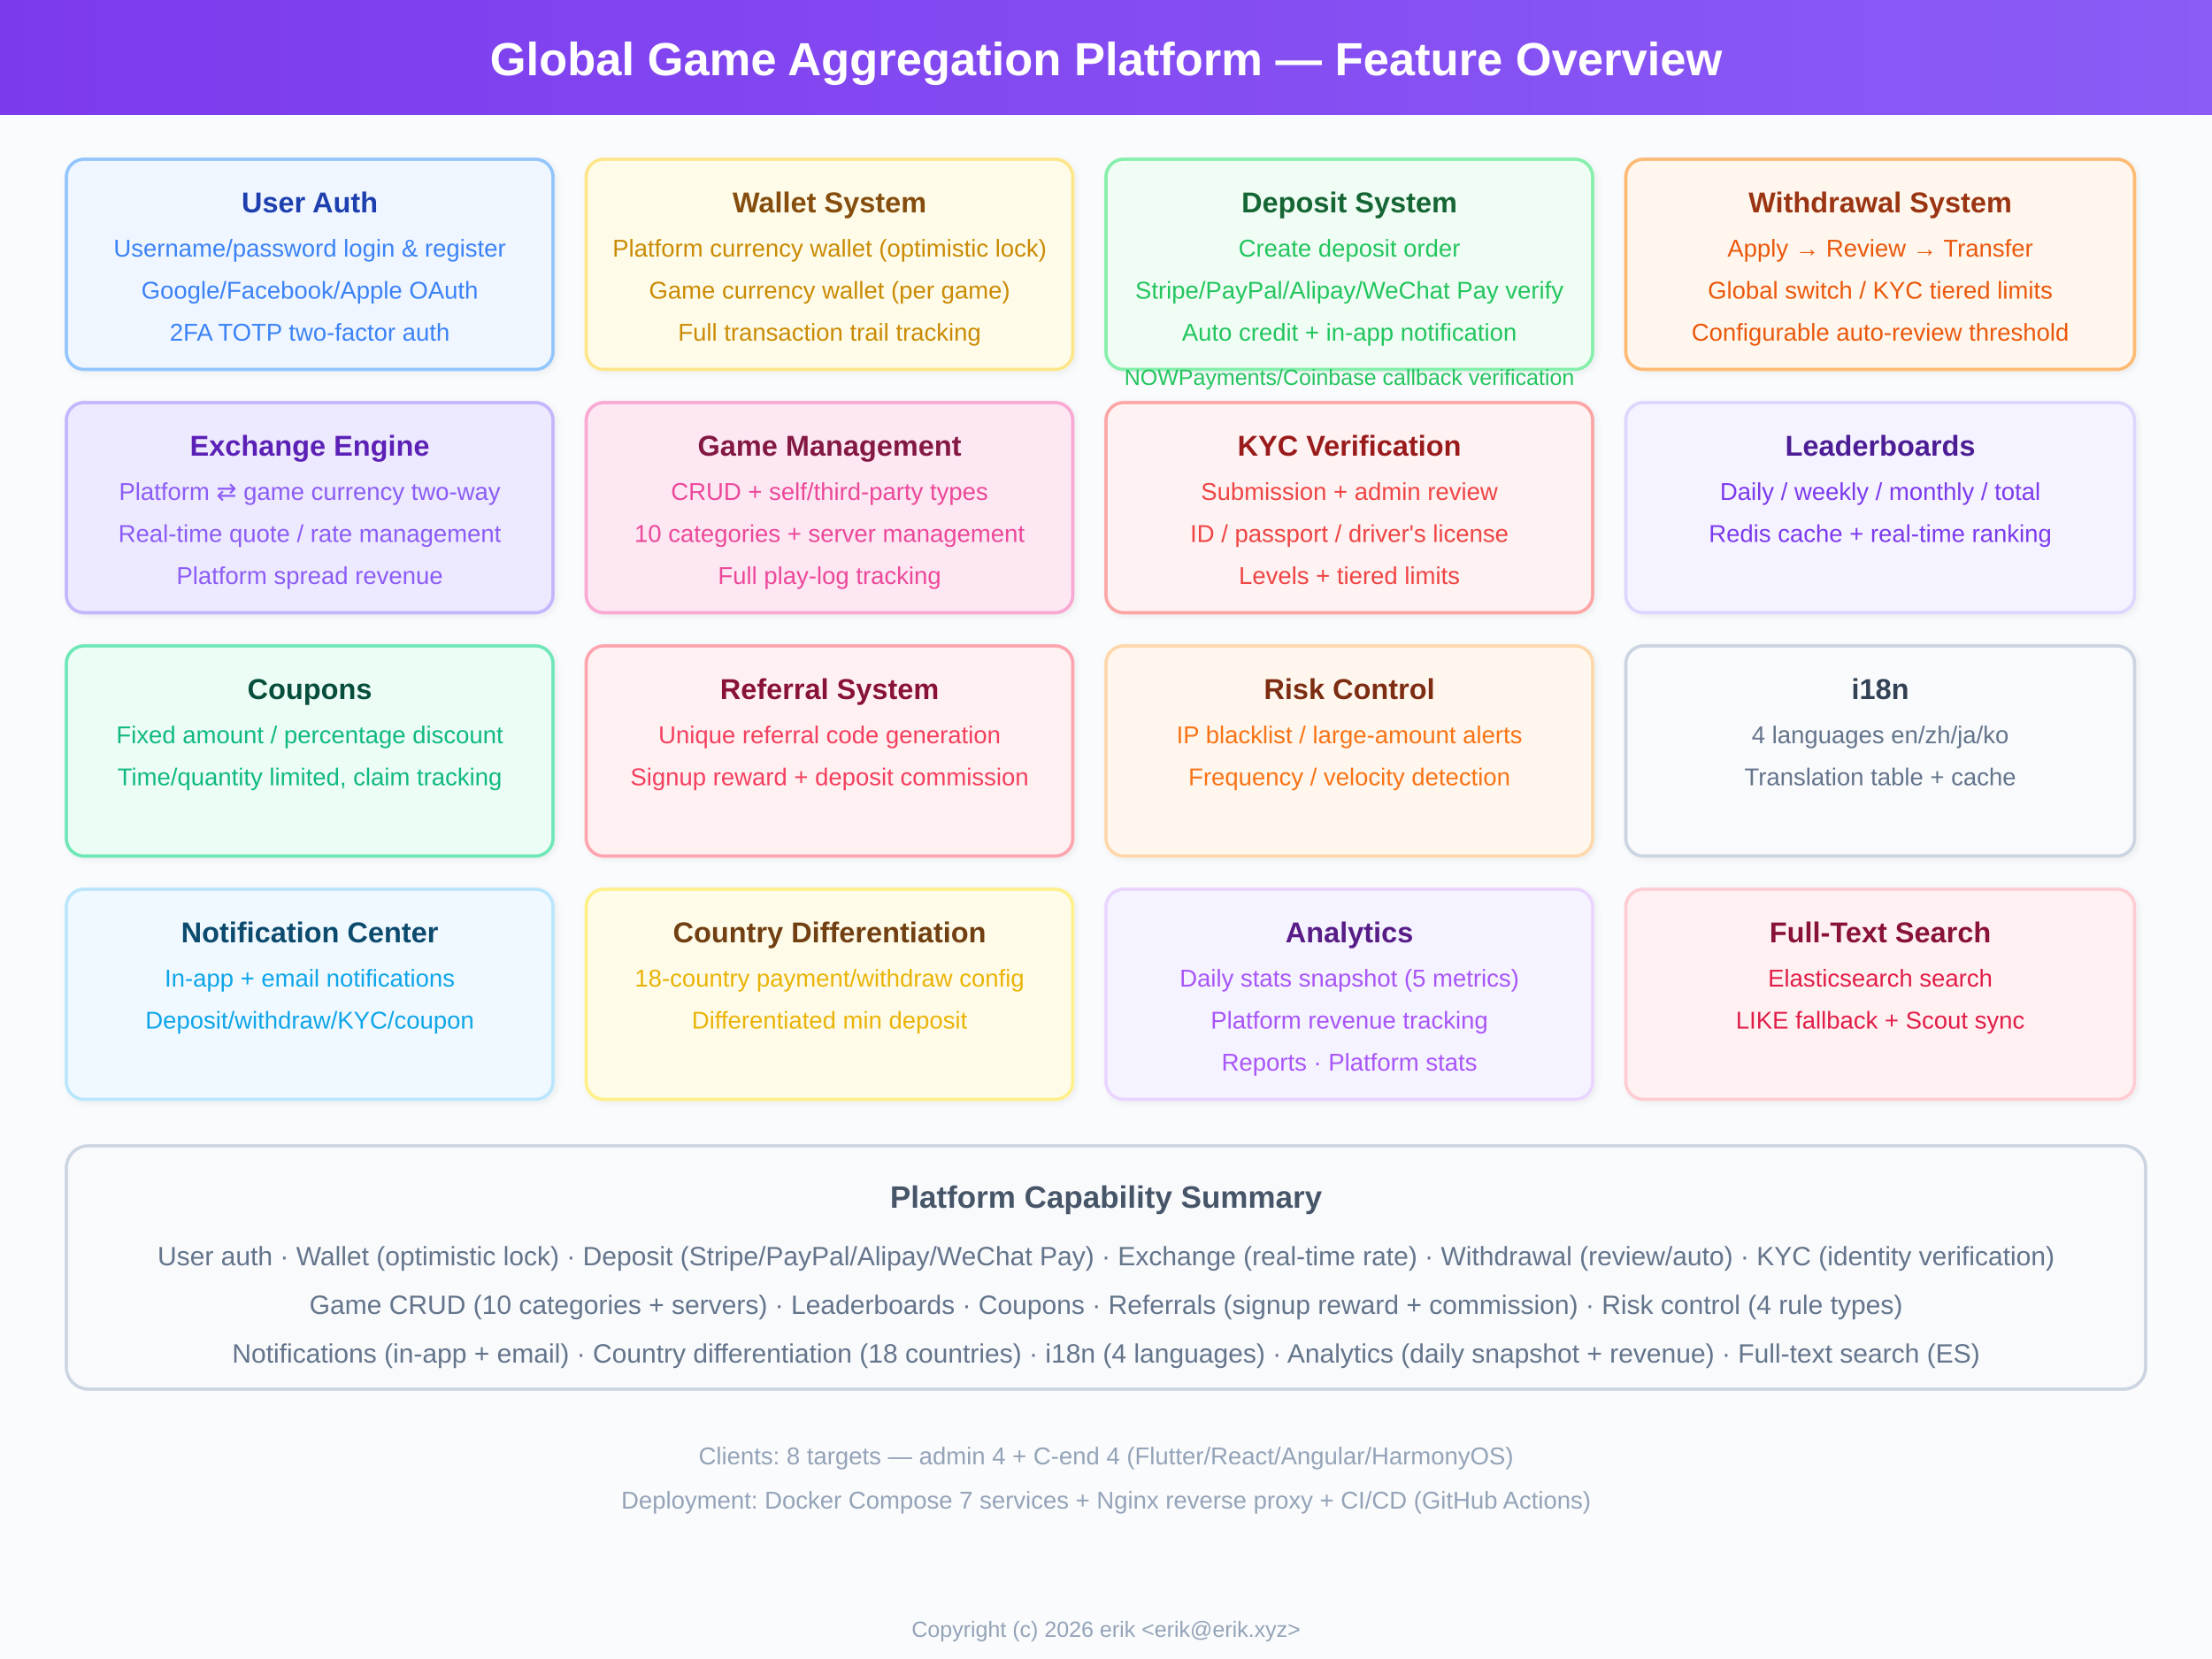
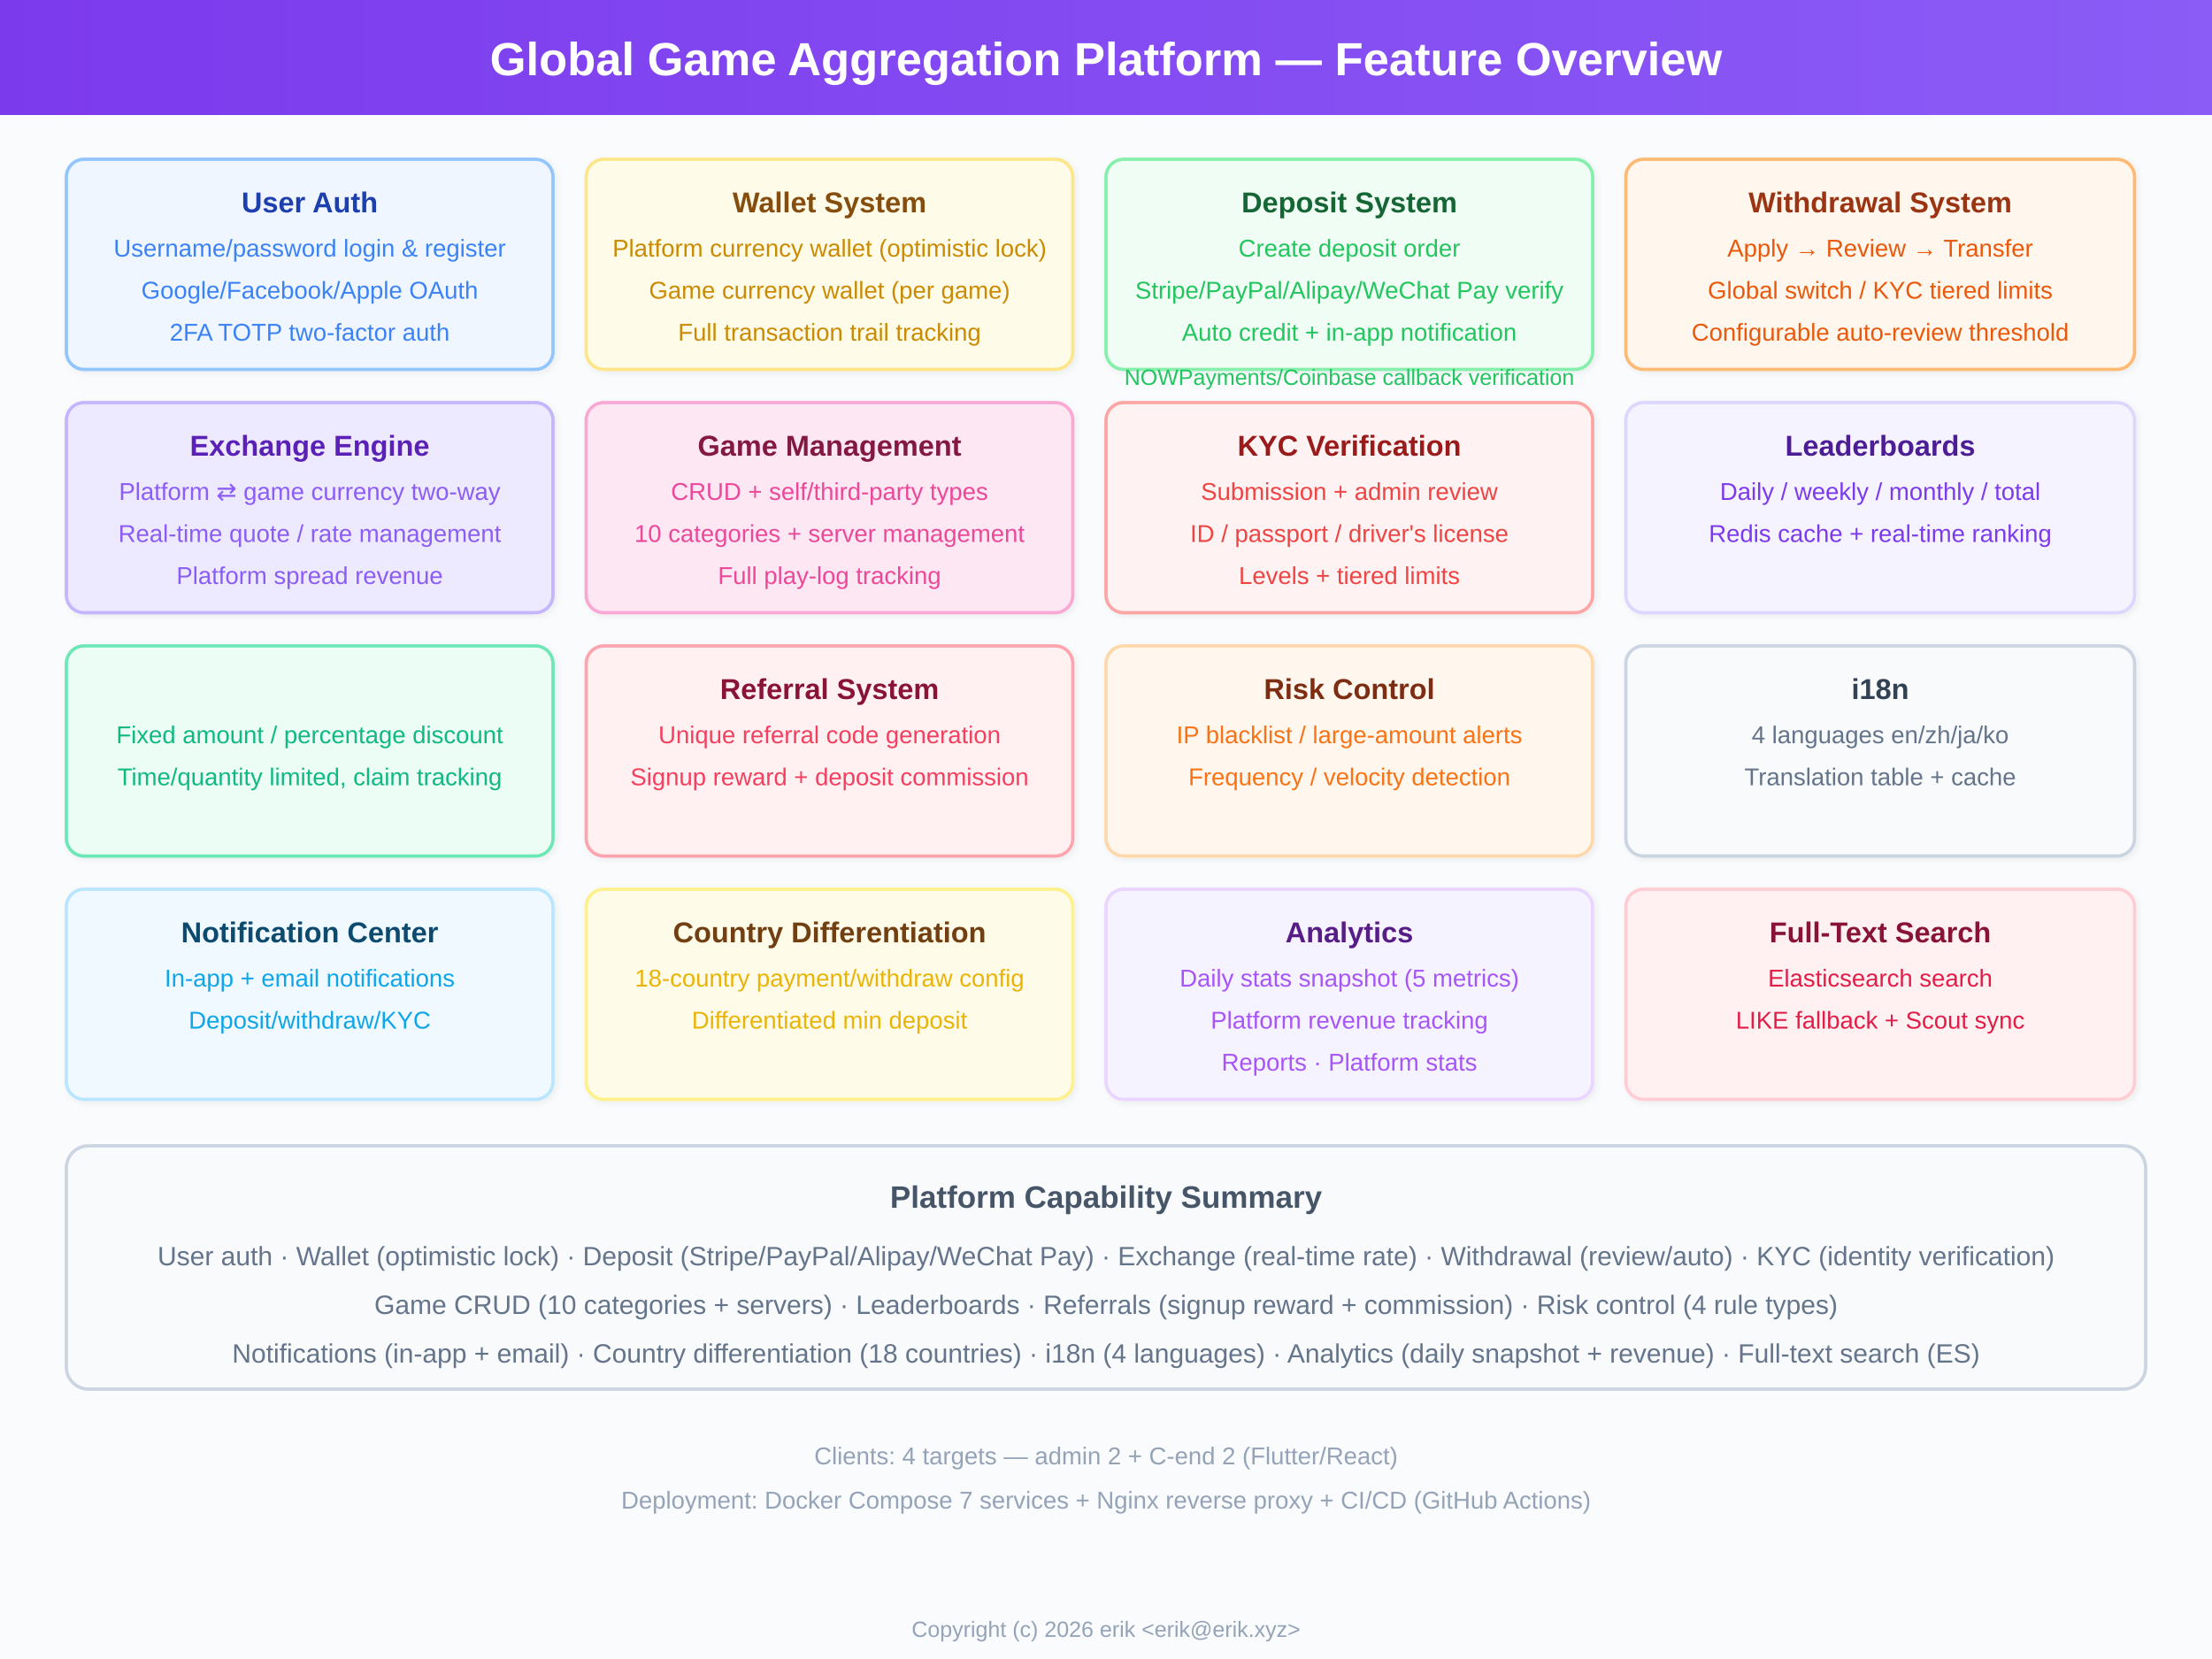
<svg xmlns="http://www.w3.org/2000/svg" viewBox="0 0 1000 750" font-family="Arial, 'Noto Sans SC', 'Noto Sans', sans-serif">
  <defs>
    <linearGradient id="hd" x1="0" y1="0" x2="1" y2="0">
      <stop offset="0%" stop-color="#7c3aed" />
      <stop offset="100%" stop-color="#8b5cf6" />
    </linearGradient>
    <filter id="sh">
      <feDropShadow dx="1" dy="1" stdDeviation="1.5" flood-opacity=".06" />
    </filter>
  </defs>
  <rect width="1000" height="750" fill="#fafbfc" />
  <rect x="0" y="0" width="1000" height="52" fill="url(#hd)" />
  <text x="500" y="34" text-anchor="middle" fill="#fff" font-size="21" font-weight="bold">Global Game Aggregation Platform — Feature Overview</text>
  <rect x="30" y="72" width="220" height="95" rx="8" fill="#eff6ff" stroke="#93c5fd" stroke-width="1.5" filter="url(#sh)" />
  <text x="140" y="96" text-anchor="middle" fill="#1e40af" font-size="13" font-weight="bold">User Auth</text>
  <text x="140" y="116" text-anchor="middle" fill="#3b82f6" font-size="11">Username/password login &amp; register</text>
  <text x="140" y="135" text-anchor="middle" fill="#3b82f6" font-size="11">Google/Facebook/Apple OAuth</text>
  <text x="140" y="154" text-anchor="middle" fill="#3b82f6" font-size="11">2FA TOTP two-factor auth</text>
  <rect x="265" y="72" width="220" height="95" rx="8" fill="#fefce8" stroke="#fde68a" stroke-width="1.5" filter="url(#sh)" />
  <text x="375" y="96" text-anchor="middle" fill="#854d0e" font-size="13" font-weight="bold">Wallet System</text>
  <text x="375" y="116" text-anchor="middle" fill="#ca8a04" font-size="11">Platform currency wallet (optimistic lock)</text>
  <text x="375" y="135" text-anchor="middle" fill="#ca8a04" font-size="11">Game currency wallet (per game)</text>
  <text x="375" y="154" text-anchor="middle" fill="#ca8a04" font-size="11">Full transaction trail tracking</text>
  <rect x="500" y="72" width="220" height="95" rx="8" fill="#f0fdf4" stroke="#86efac" stroke-width="1.5" filter="url(#sh)" />
  <text x="610" y="96" text-anchor="middle" fill="#166534" font-size="13" font-weight="bold">Deposit System</text>
  <text x="610" y="116" text-anchor="middle" fill="#22c55e" font-size="11">Create deposit order</text>
  <text x="610" y="135" text-anchor="middle" fill="#22c55e" font-size="11">Stripe/PayPal/Alipay/WeChat Pay verify</text>
  <text x="610" y="174" text-anchor="middle" fill="#22c55e" font-size="10">NOWPayments/Coinbase callback verification</text>
  <text x="610" y="154" text-anchor="middle" fill="#22c55e" font-size="11">Auto credit + in-app notification</text>
  <rect x="735" y="72" width="230" height="95" rx="8" fill="#fff7ed" stroke="#fdba74" stroke-width="1.5" filter="url(#sh)" />
  <text x="850" y="96" text-anchor="middle" fill="#9a3412" font-size="13" font-weight="bold">Withdrawal System</text>
  <text x="850" y="116" text-anchor="middle" fill="#ea580c" font-size="11">Apply → Review → Transfer</text>
  <text x="850" y="135" text-anchor="middle" fill="#ea580c" font-size="11">Global switch / KYC tiered limits</text>
  <text x="850" y="154" text-anchor="middle" fill="#ea580c" font-size="11">Configurable auto-review threshold</text>
  <rect x="30" y="182" width="220" height="95" rx="8" fill="#ede9fe" stroke="#c4b5fd" stroke-width="1.5" filter="url(#sh)" />
  <text x="140" y="206" text-anchor="middle" fill="#5b21b6" font-size="13" font-weight="bold">Exchange Engine</text>
  <text x="140" y="226" text-anchor="middle" fill="#8b5cf6" font-size="11">Platform ⇄ game currency two-way</text>
  <text x="140" y="245" text-anchor="middle" fill="#8b5cf6" font-size="11">Real-time quote / rate management</text>
  <text x="140" y="264" text-anchor="middle" fill="#8b5cf6" font-size="11">Platform spread revenue</text>
  <rect x="265" y="182" width="220" height="95" rx="8" fill="#fce7f3" stroke="#f9a8d4" stroke-width="1.5" filter="url(#sh)" />
  <text x="375" y="206" text-anchor="middle" fill="#831843" font-size="13" font-weight="bold">Game Management</text>
  <text x="375" y="226" text-anchor="middle" fill="#ec4899" font-size="11">CRUD + self/third-party types</text>
  <text x="375" y="245" text-anchor="middle" fill="#ec4899" font-size="11">10 categories + server management</text>
  <text x="375" y="264" text-anchor="middle" fill="#ec4899" font-size="11">Full play-log tracking</text>
  <rect x="500" y="182" width="220" height="95" rx="8" fill="#fef2f2" stroke="#fca5a5" stroke-width="1.5" filter="url(#sh)" />
  <text x="610" y="206" text-anchor="middle" fill="#991b1b" font-size="13" font-weight="bold">KYC Verification</text>
  <text x="610" y="226" text-anchor="middle" fill="#ef4444" font-size="11">Submission + admin review</text>
  <text x="610" y="245" text-anchor="middle" fill="#ef4444" font-size="11">ID / passport / driver's license</text>
  <text x="610" y="264" text-anchor="middle" fill="#ef4444" font-size="11">Levels + tiered limits</text>
  <rect x="735" y="182" width="230" height="95" rx="8" fill="#f5f3ff" stroke="#ddd6fe" stroke-width="1.5" filter="url(#sh)" />
  <text x="850" y="206" text-anchor="middle" fill="#4c1d95" font-size="13" font-weight="bold">Leaderboards</text>
  <text x="850" y="226" text-anchor="middle" fill="#7c3aed" font-size="11">Daily / weekly / monthly / total</text>
  <text x="850" y="245" text-anchor="middle" fill="#7c3aed" font-size="11">Redis cache + real-time ranking</text>
  <rect x="30" y="292" width="220" height="95" rx="8" fill="#ecfdf5" stroke="#6ee7b7" stroke-width="1.5" filter="url(#sh)" />
-   <text x="140" y="316" text-anchor="middle" fill="#064e3b" font-size="13" font-weight="bold">Coupons</text>
  <text x="140" y="336" text-anchor="middle" fill="#10b981" font-size="11">Fixed amount / percentage discount</text>
  <text x="140" y="355" text-anchor="middle" fill="#10b981" font-size="11">Time/quantity limited, claim tracking</text>
  <rect x="265" y="292" width="220" height="95" rx="8" fill="#fff1f2" stroke="#fda4af" stroke-width="1.5" filter="url(#sh)" />
  <text x="375" y="316" text-anchor="middle" fill="#881337" font-size="13" font-weight="bold">Referral System</text>
  <text x="375" y="336" text-anchor="middle" fill="#f43f5e" font-size="11">Unique referral code generation</text>
  <text x="375" y="355" text-anchor="middle" fill="#f43f5e" font-size="11">Signup reward + deposit commission</text>
  <rect x="500" y="292" width="220" height="95" rx="8" fill="#fff7ed" stroke="#fed7aa" stroke-width="1.5" filter="url(#sh)" />
  <text x="610" y="316" text-anchor="middle" fill="#7c2d12" font-size="13" font-weight="bold">Risk Control</text>
  <text x="610" y="336" text-anchor="middle" fill="#f97316" font-size="11">IP blacklist / large-amount alerts</text>
  <text x="610" y="355" text-anchor="middle" fill="#f97316" font-size="11">Frequency / velocity detection</text>
  <rect x="735" y="292" width="230" height="95" rx="8" fill="#f8fafc" stroke="#cbd5e1" stroke-width="1.5" filter="url(#sh)" />
  <text x="850" y="316" text-anchor="middle" fill="#334155" font-size="13" font-weight="bold">i18n</text>
  <text x="850" y="336" text-anchor="middle" fill="#64748b" font-size="11">4 languages en/zh/ja/ko</text>
  <text x="850" y="355" text-anchor="middle" fill="#64748b" font-size="11">Translation table + cache</text>
  <rect x="30" y="402" width="220" height="95" rx="8" fill="#f0f9ff" stroke="#bae6fd" stroke-width="1.5" filter="url(#sh)" />
  <text x="140" y="426" text-anchor="middle" fill="#0c4a6e" font-size="13" font-weight="bold">Notification Center</text>
  <text x="140" y="446" text-anchor="middle" fill="#0ea5e9" font-size="11">In-app + email notifications</text>
-   <text x="140" y="465" text-anchor="middle" fill="#0ea5e9" font-size="11">Deposit/withdraw/KYC/coupon</text>
+   <text x="140" y="465" text-anchor="middle" fill="#0ea5e9" font-size="11">Deposit/withdraw/KYC</text>
  <rect x="265" y="402" width="220" height="95" rx="8" fill="#fefce8" stroke="#fef08a" stroke-width="1.5" filter="url(#sh)" />
  <text x="375" y="426" text-anchor="middle" fill="#713f12" font-size="13" font-weight="bold">Country Differentiation</text>
  <text x="375" y="446" text-anchor="middle" fill="#eab308" font-size="11">18-country payment/withdraw config</text>
  <text x="375" y="465" text-anchor="middle" fill="#eab308" font-size="11">Differentiated min deposit</text>
  <rect x="500" y="402" width="220" height="95" rx="8" fill="#f5f3ff" stroke="#e9d5ff" stroke-width="1.5" filter="url(#sh)" />
  <text x="610" y="426" text-anchor="middle" fill="#581c87" font-size="13" font-weight="bold">Analytics</text>
  <text x="610" y="446" text-anchor="middle" fill="#a855f7" font-size="11">Daily stats snapshot (5 metrics)</text>
  <text x="610" y="465" text-anchor="middle" fill="#a855f7" font-size="11">Platform revenue tracking</text>
  <text x="610" y="484" text-anchor="middle" fill="#a855f7" font-size="11">Reports · Platform stats</text>
  <rect x="735" y="402" width="230" height="95" rx="8" fill="#fff1f2" stroke="#fecdd3" stroke-width="1.5" filter="url(#sh)" />
  <text x="850" y="426" text-anchor="middle" fill="#881337" font-size="13" font-weight="bold">Full-Text Search</text>
  <text x="850" y="446" text-anchor="middle" fill="#e11d48" font-size="11">Elasticsearch search</text>
  <text x="850" y="465" text-anchor="middle" fill="#e11d48" font-size="11">LIKE fallback + Scout sync</text>
  <rect x="30" y="518" width="940" height="110" rx="10" fill="#f8fafc" stroke="#cbd5e1" stroke-width="1.5" />
  <text x="500" y="546" text-anchor="middle" fill="#475569" font-size="14" font-weight="bold">Platform Capability Summary</text>
  <text x="500" y="572" text-anchor="middle" fill="#64748b" font-size="12">User auth · Wallet (optimistic lock) · Deposit (Stripe/PayPal/Alipay/WeChat Pay) · Exchange (real-time rate) · Withdrawal (review/auto) · KYC (identity verification)</text>
-   <text x="500" y="594" text-anchor="middle" fill="#64748b" font-size="12">Game CRUD (10 categories + servers) · Leaderboards  · Coupons · Referrals (signup reward + commission) · Risk control (4 rule types)</text>
+   <text x="500" y="594" text-anchor="middle" fill="#64748b" font-size="12">Game CRUD (10 categories + servers) · Leaderboards  · Referrals (signup reward + commission) · Risk control (4 rule types)</text>
  <text x="500" y="616" text-anchor="middle" fill="#64748b" font-size="12">Notifications (in-app + email) · Country differentiation (18 countries) · i18n (4 languages) · Analytics (daily snapshot + revenue) · Full-text search (ES)</text>
-   <text x="500" y="662" text-anchor="middle" fill="#94a3b8" font-size="11">Clients: 8 targets — admin 4 + C-end 4 (Flutter/React/Angular/HarmonyOS)</text>
+   <text x="500" y="662" text-anchor="middle" fill="#94a3b8" font-size="11">Clients: 4 targets — admin 2 + C-end 2 (Flutter/React)</text>
  <text x="500" y="682" text-anchor="middle" fill="#94a3b8" font-size="11">Deployment: Docker Compose 7 services + Nginx reverse proxy + CI/CD (GitHub Actions)</text>
  <text x="500" y="740" text-anchor="middle" fill="#94a3b8" font-size="10">Copyright (c) 2026 erik &lt;erik@erik.xyz&gt;</text>
</svg>
